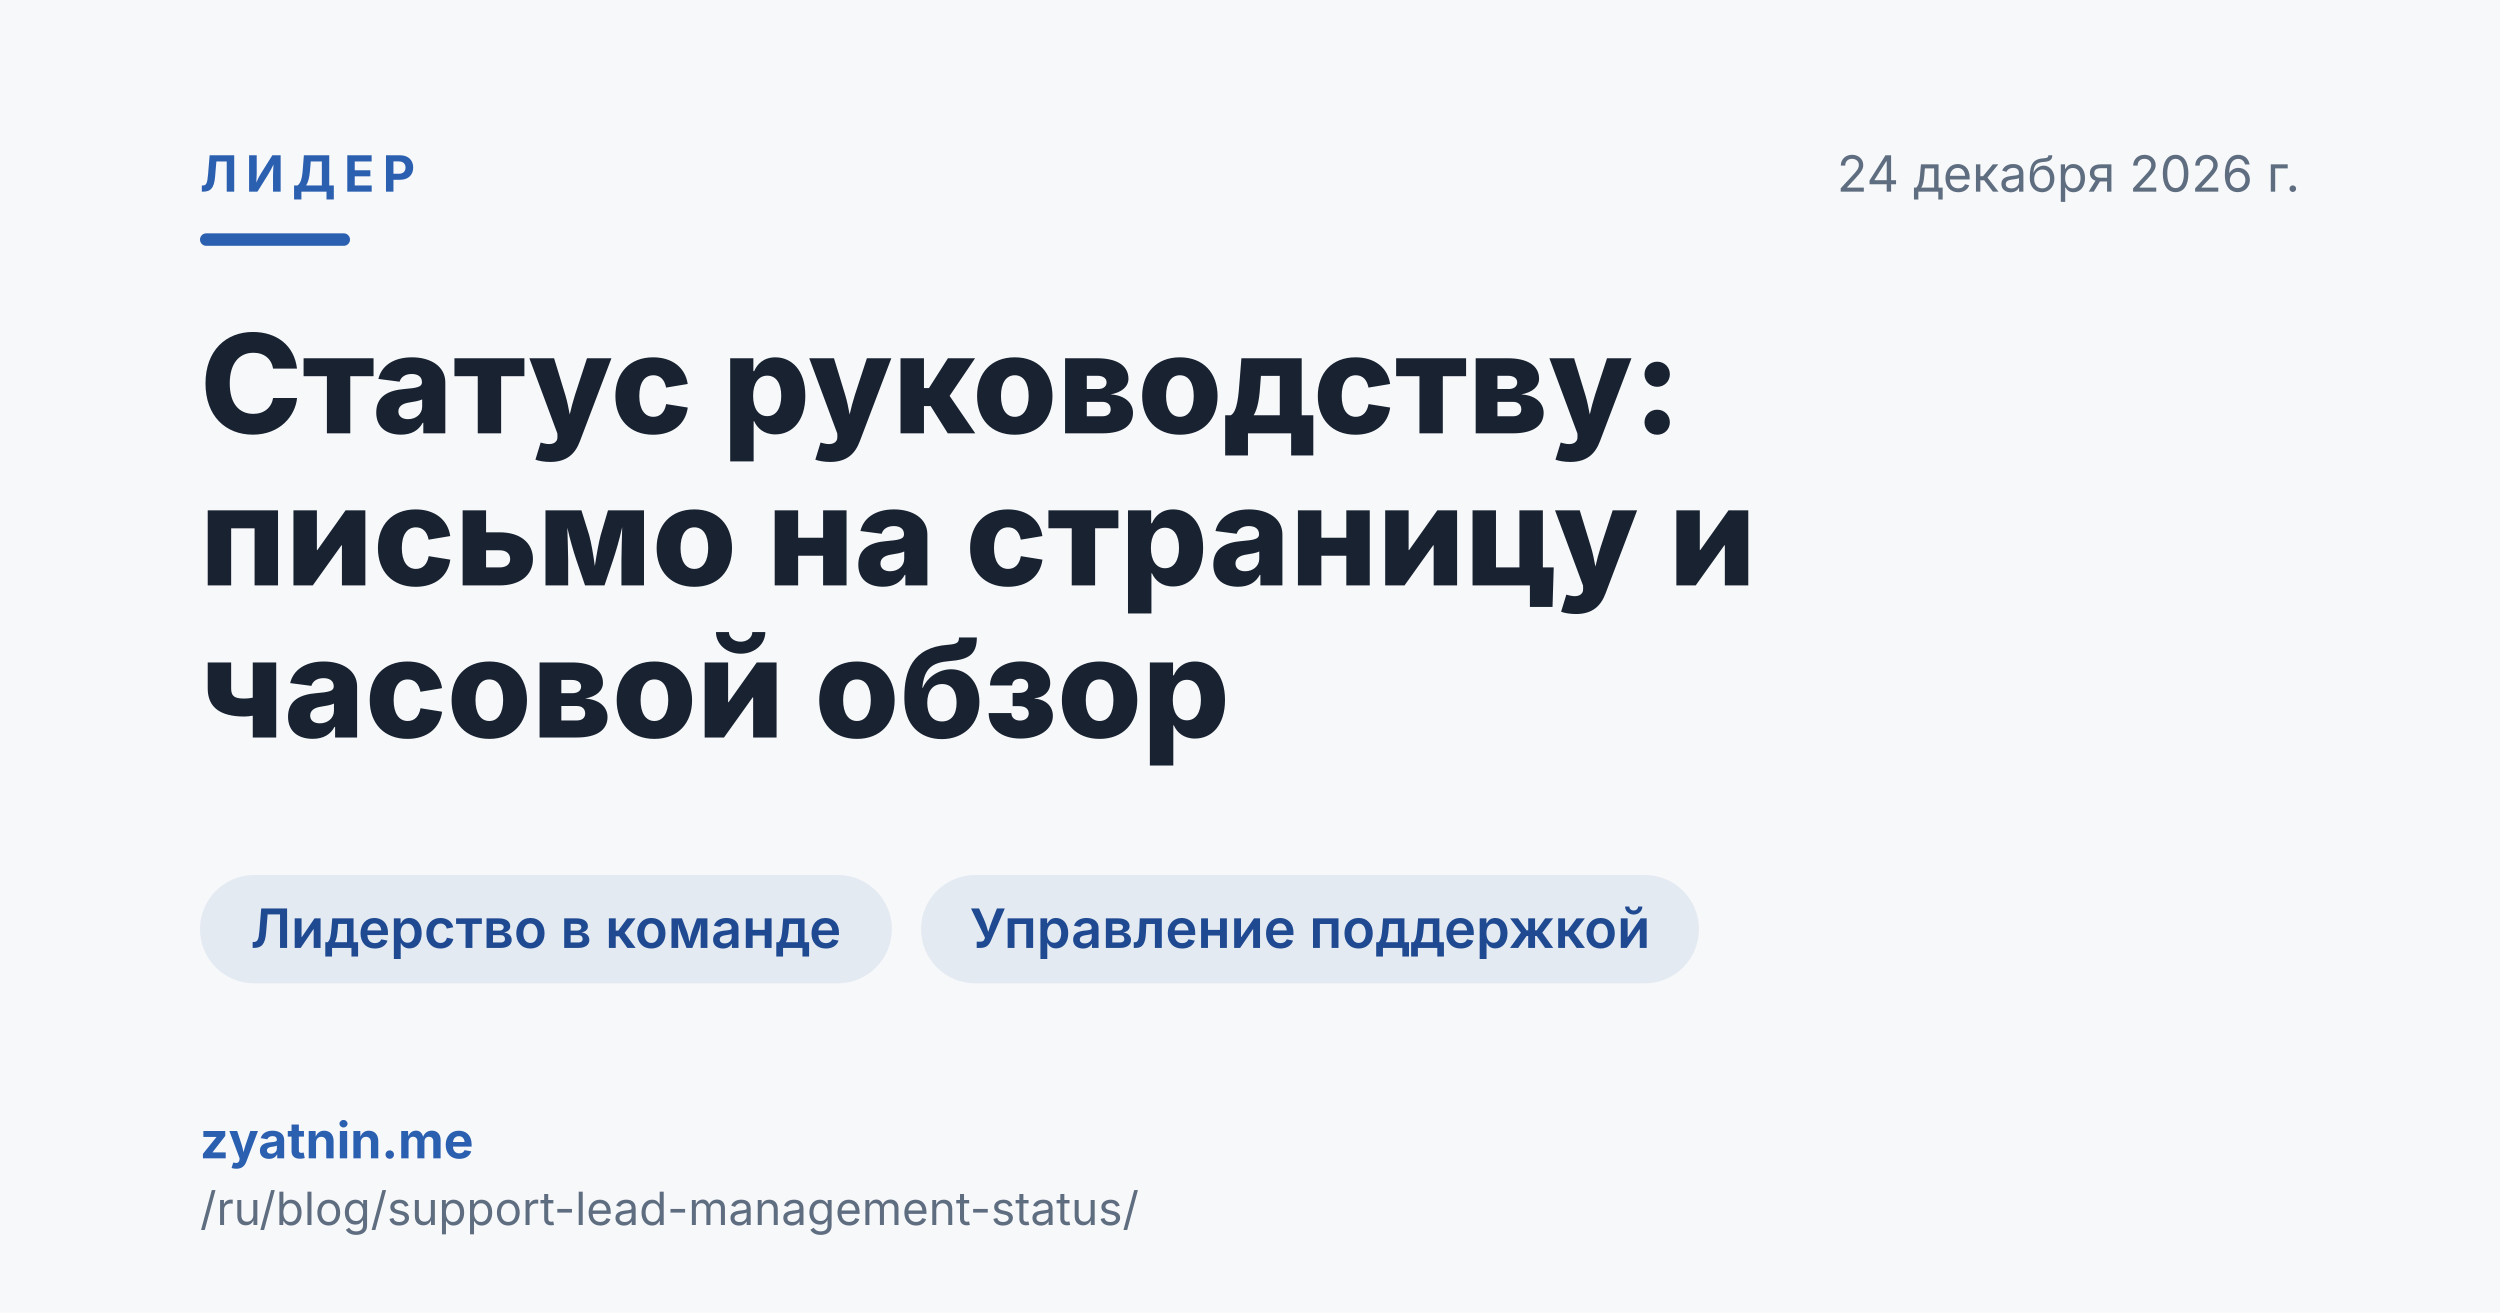
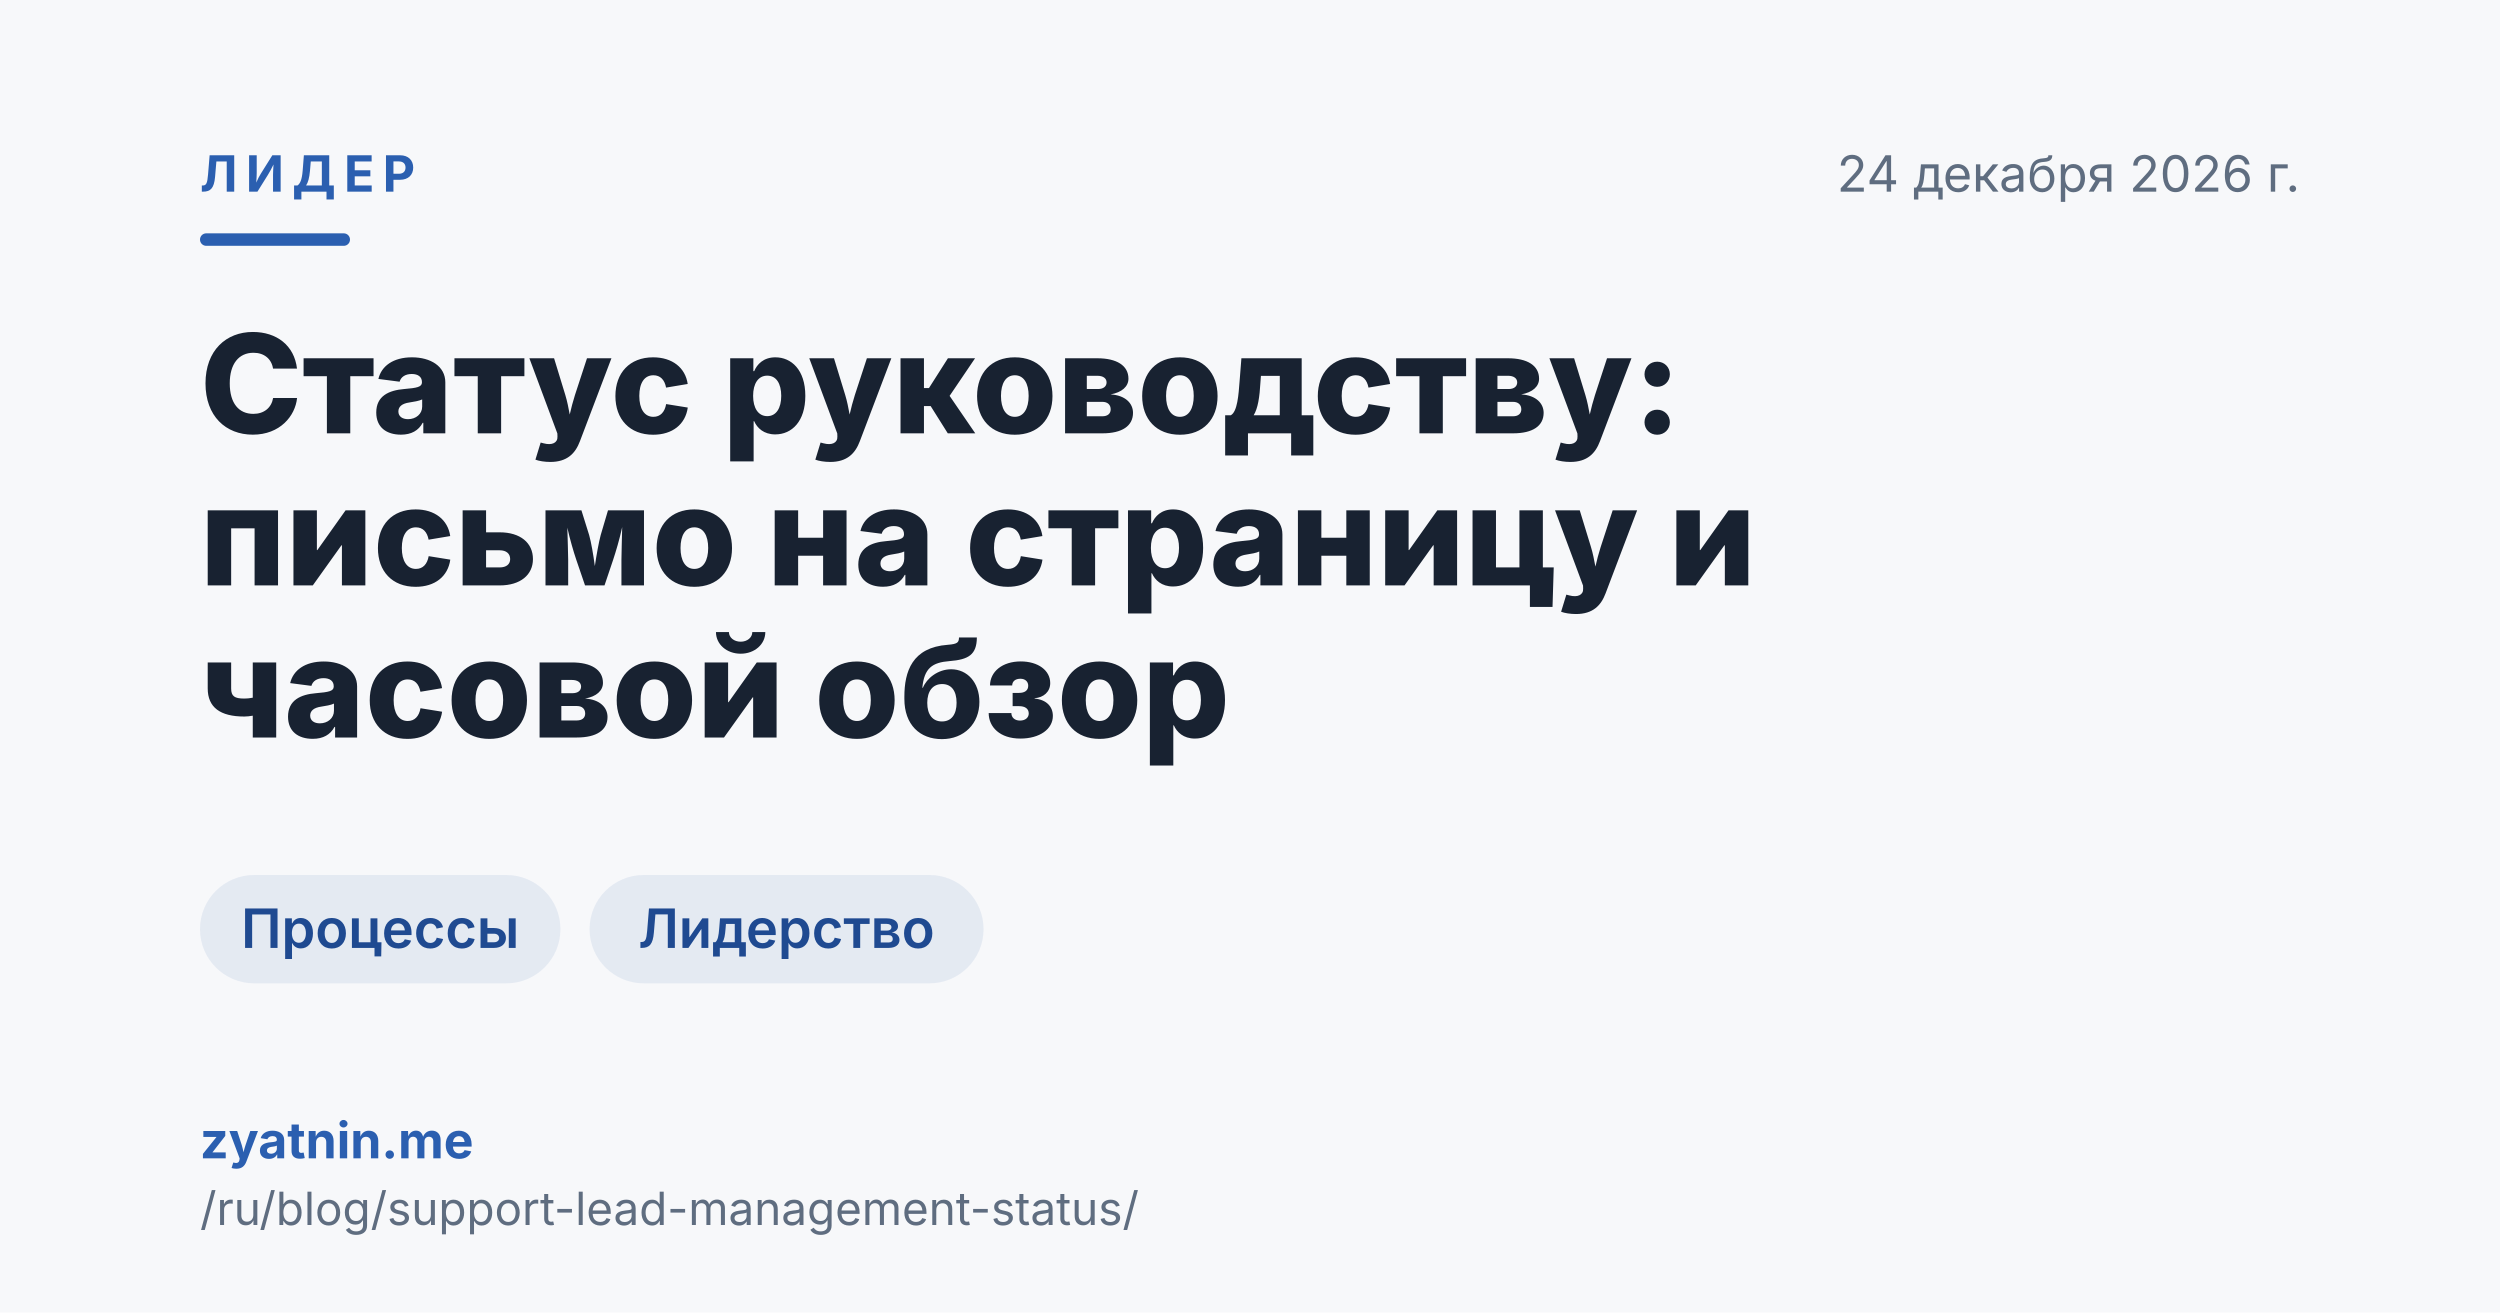
<svg xmlns="http://www.w3.org/2000/svg" width="1200" height="630" viewBox="0 0 1200 630">
  <rect width="1200" height="630" fill="#f7f8fa" />
  <text x="96" y="92" text-anchor="start" font-family="Inter" font-size="24" font-weight="700" letter-spacing="4" fill="#2b5fb0">ЛИДЕР</text>
  <text x="1104" y="92" text-anchor="end" font-family="Inter" font-size="24" font-weight="400" fill="#5f6d80">24 декабря 2026 г.</text>
  <rect x="96" y="112" width="72" height="6" rx="3" fill="#2b5fb0" />
  <text x="96" y="208" text-anchor="start" font-family="Inter" font-size="66" font-weight="800" fill="#182231">Статус руководству:</text>
  <text x="96" y="281" text-anchor="start" font-family="Inter" font-size="66" font-weight="800" fill="#182231">письмо на страницу и</text>
  <text x="96" y="354" text-anchor="start" font-family="Inter" font-size="66" font-weight="800" fill="#182231">часовой обзор</text>
-   <rect x="96.0" y="420" width="332.1" height="52" rx="26" fill="rgba(43, 95, 176, 0.09)" />
-   <text x="262.0" y="455" text-anchor="middle" font-family="Inter" font-size="26" font-weight="600" fill="#1f4a91">Лидерство в команде</text>
-   <rect x="442.1" y="420" width="373.4" height="52" rx="26" fill="rgba(43, 95, 176, 0.09)" />
-   <text x="628.8" y="455" text-anchor="middle" font-family="Inter" font-size="26" font-weight="600" fill="#1f4a91">Управление поддержкой</text>
+   <rect x="96.0" y="420" width="173.0" height="52" rx="26" fill="rgba(43, 95, 176, 0.09)" />
+   <text x="182.5" y="455" text-anchor="middle" font-family="Inter" font-size="26" font-weight="600" fill="#1f4a91">Процессы</text>
+   <rect x="283.0" y="420" width="189.1" height="52" rx="26" fill="rgba(43, 95, 176, 0.09)" />
+   <text x="377.5" y="455" text-anchor="middle" font-family="Inter" font-size="26" font-weight="600" fill="#1f4a91">Лидерство</text>
  <text x="96" y="556" text-anchor="start" font-family="Inter" font-size="24" font-weight="700" fill="#2b5fb0">zyatnin.me</text>
  <text x="96" y="588" text-anchor="start" font-family="Inter" font-size="22" font-weight="400" fill="#5f6d80">/ru/blog/support-lead-management-status/</text>
</svg>
